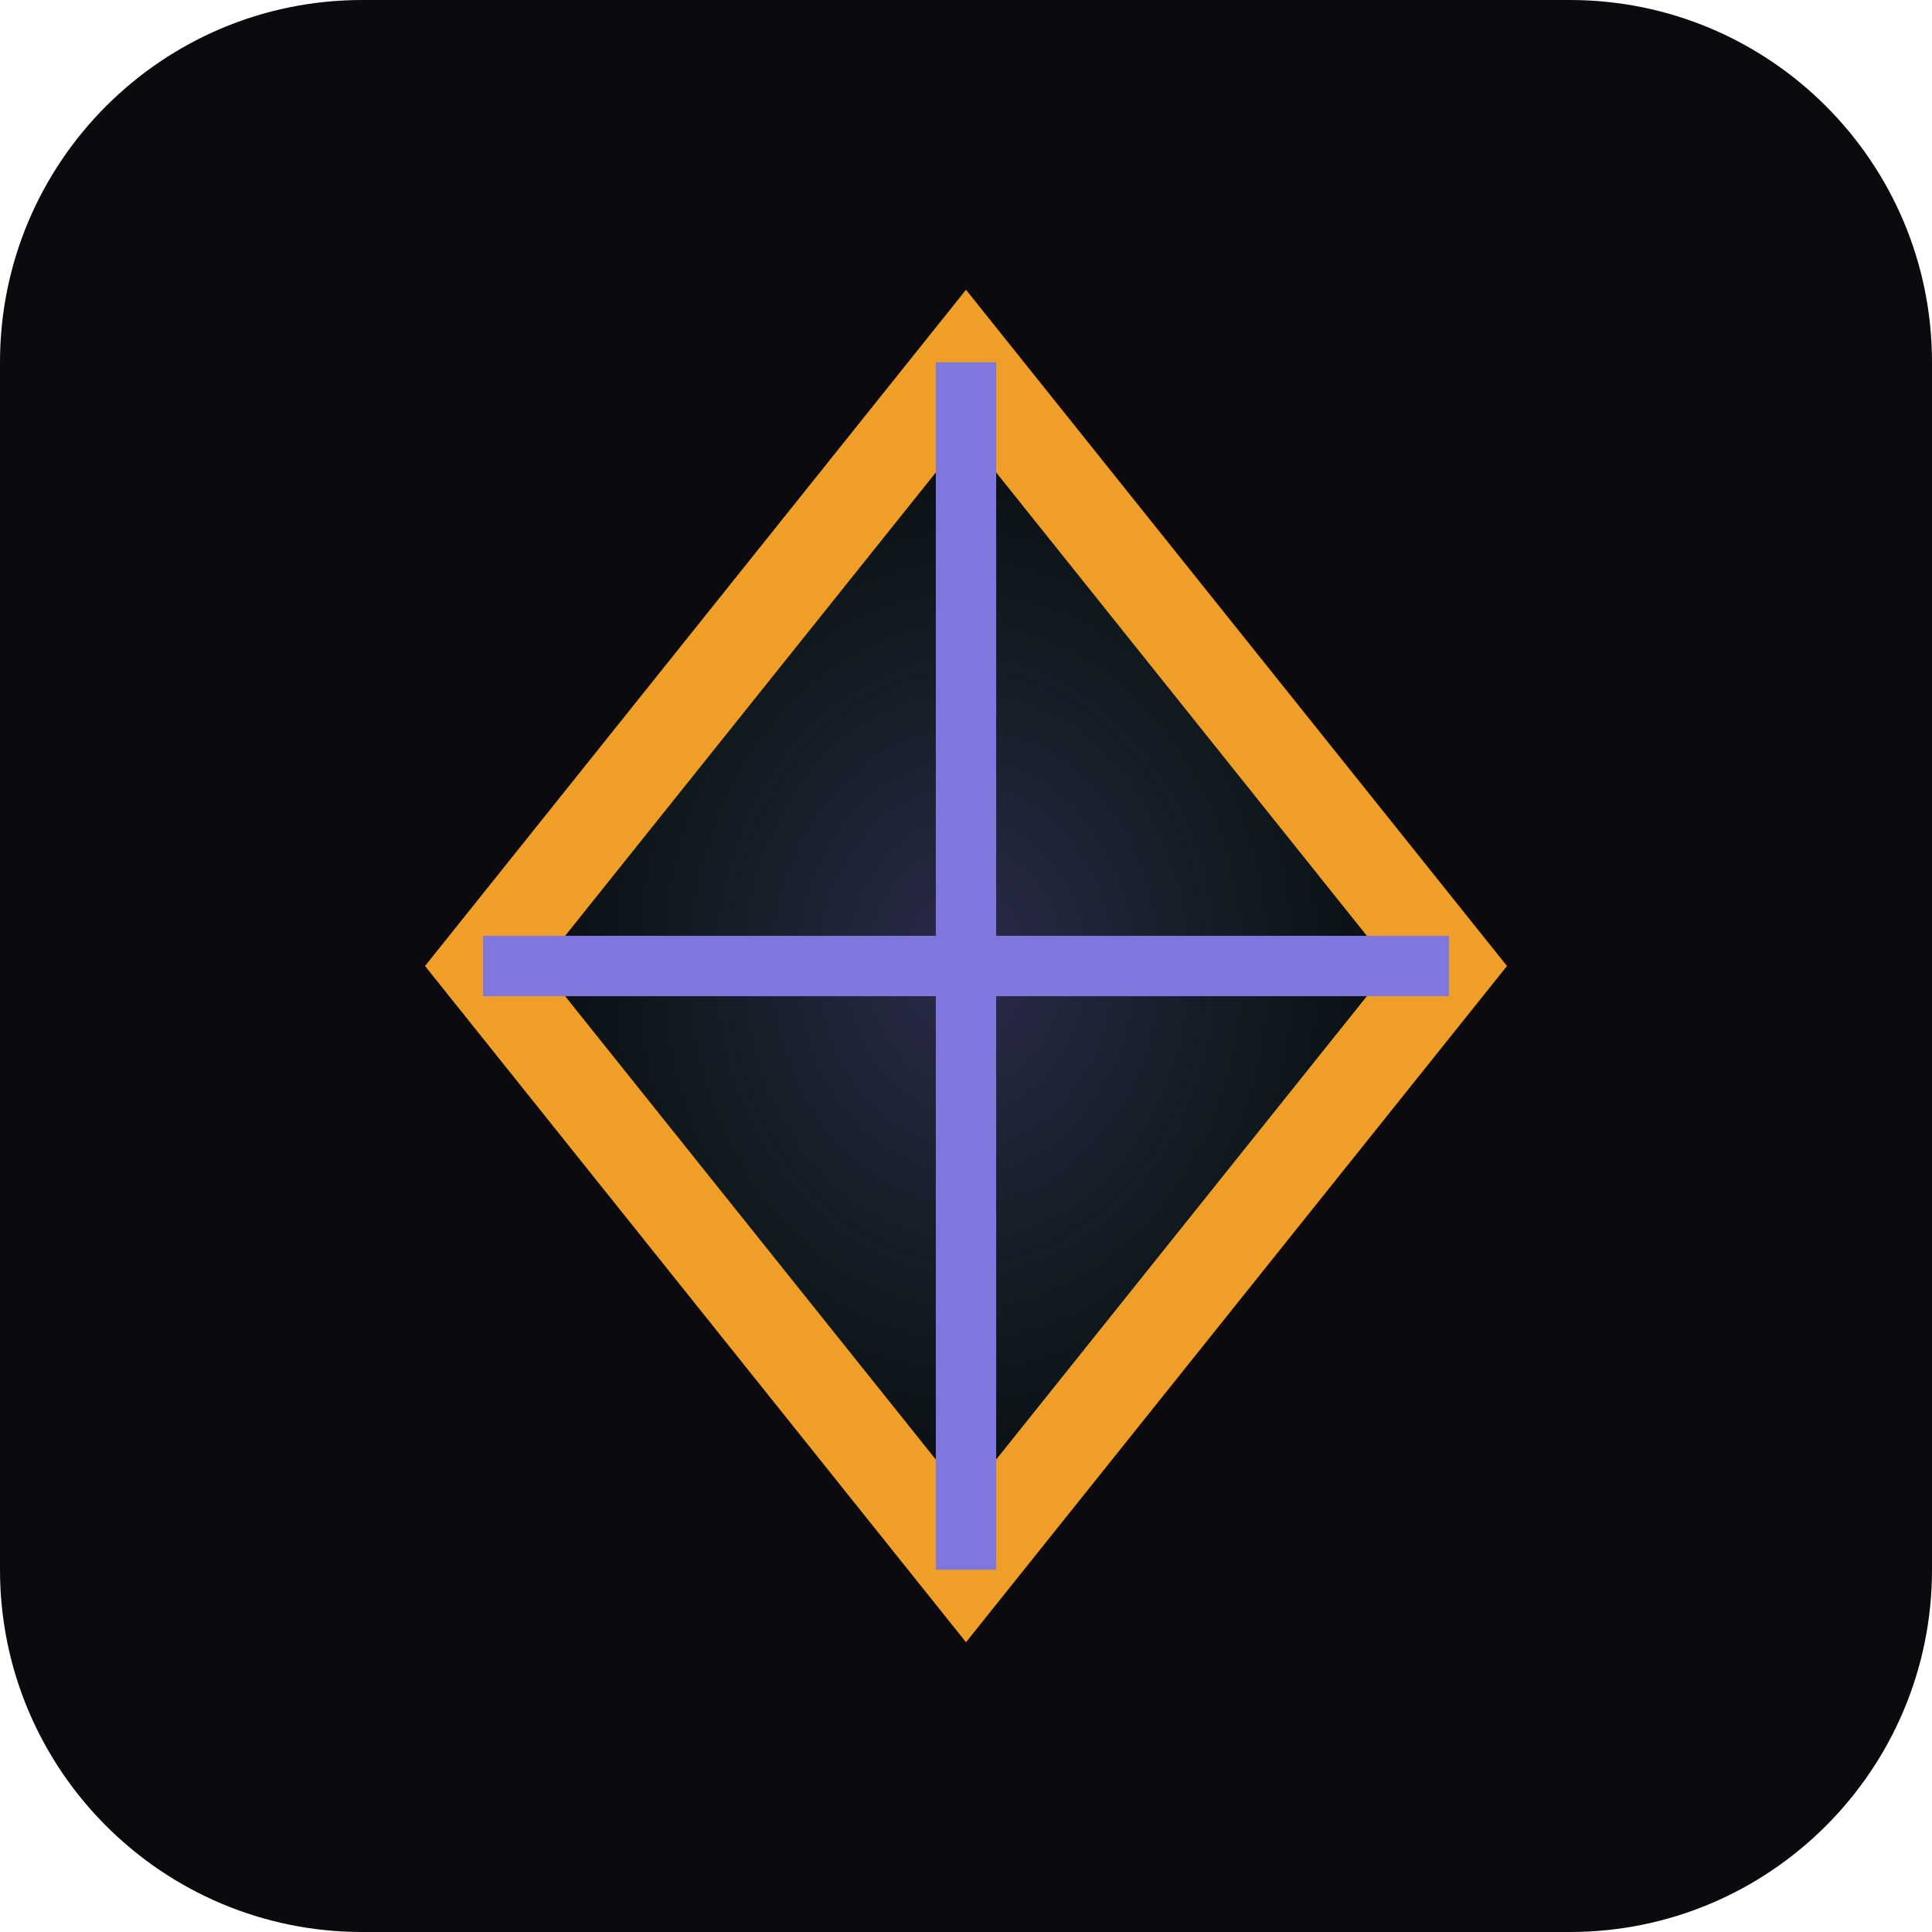
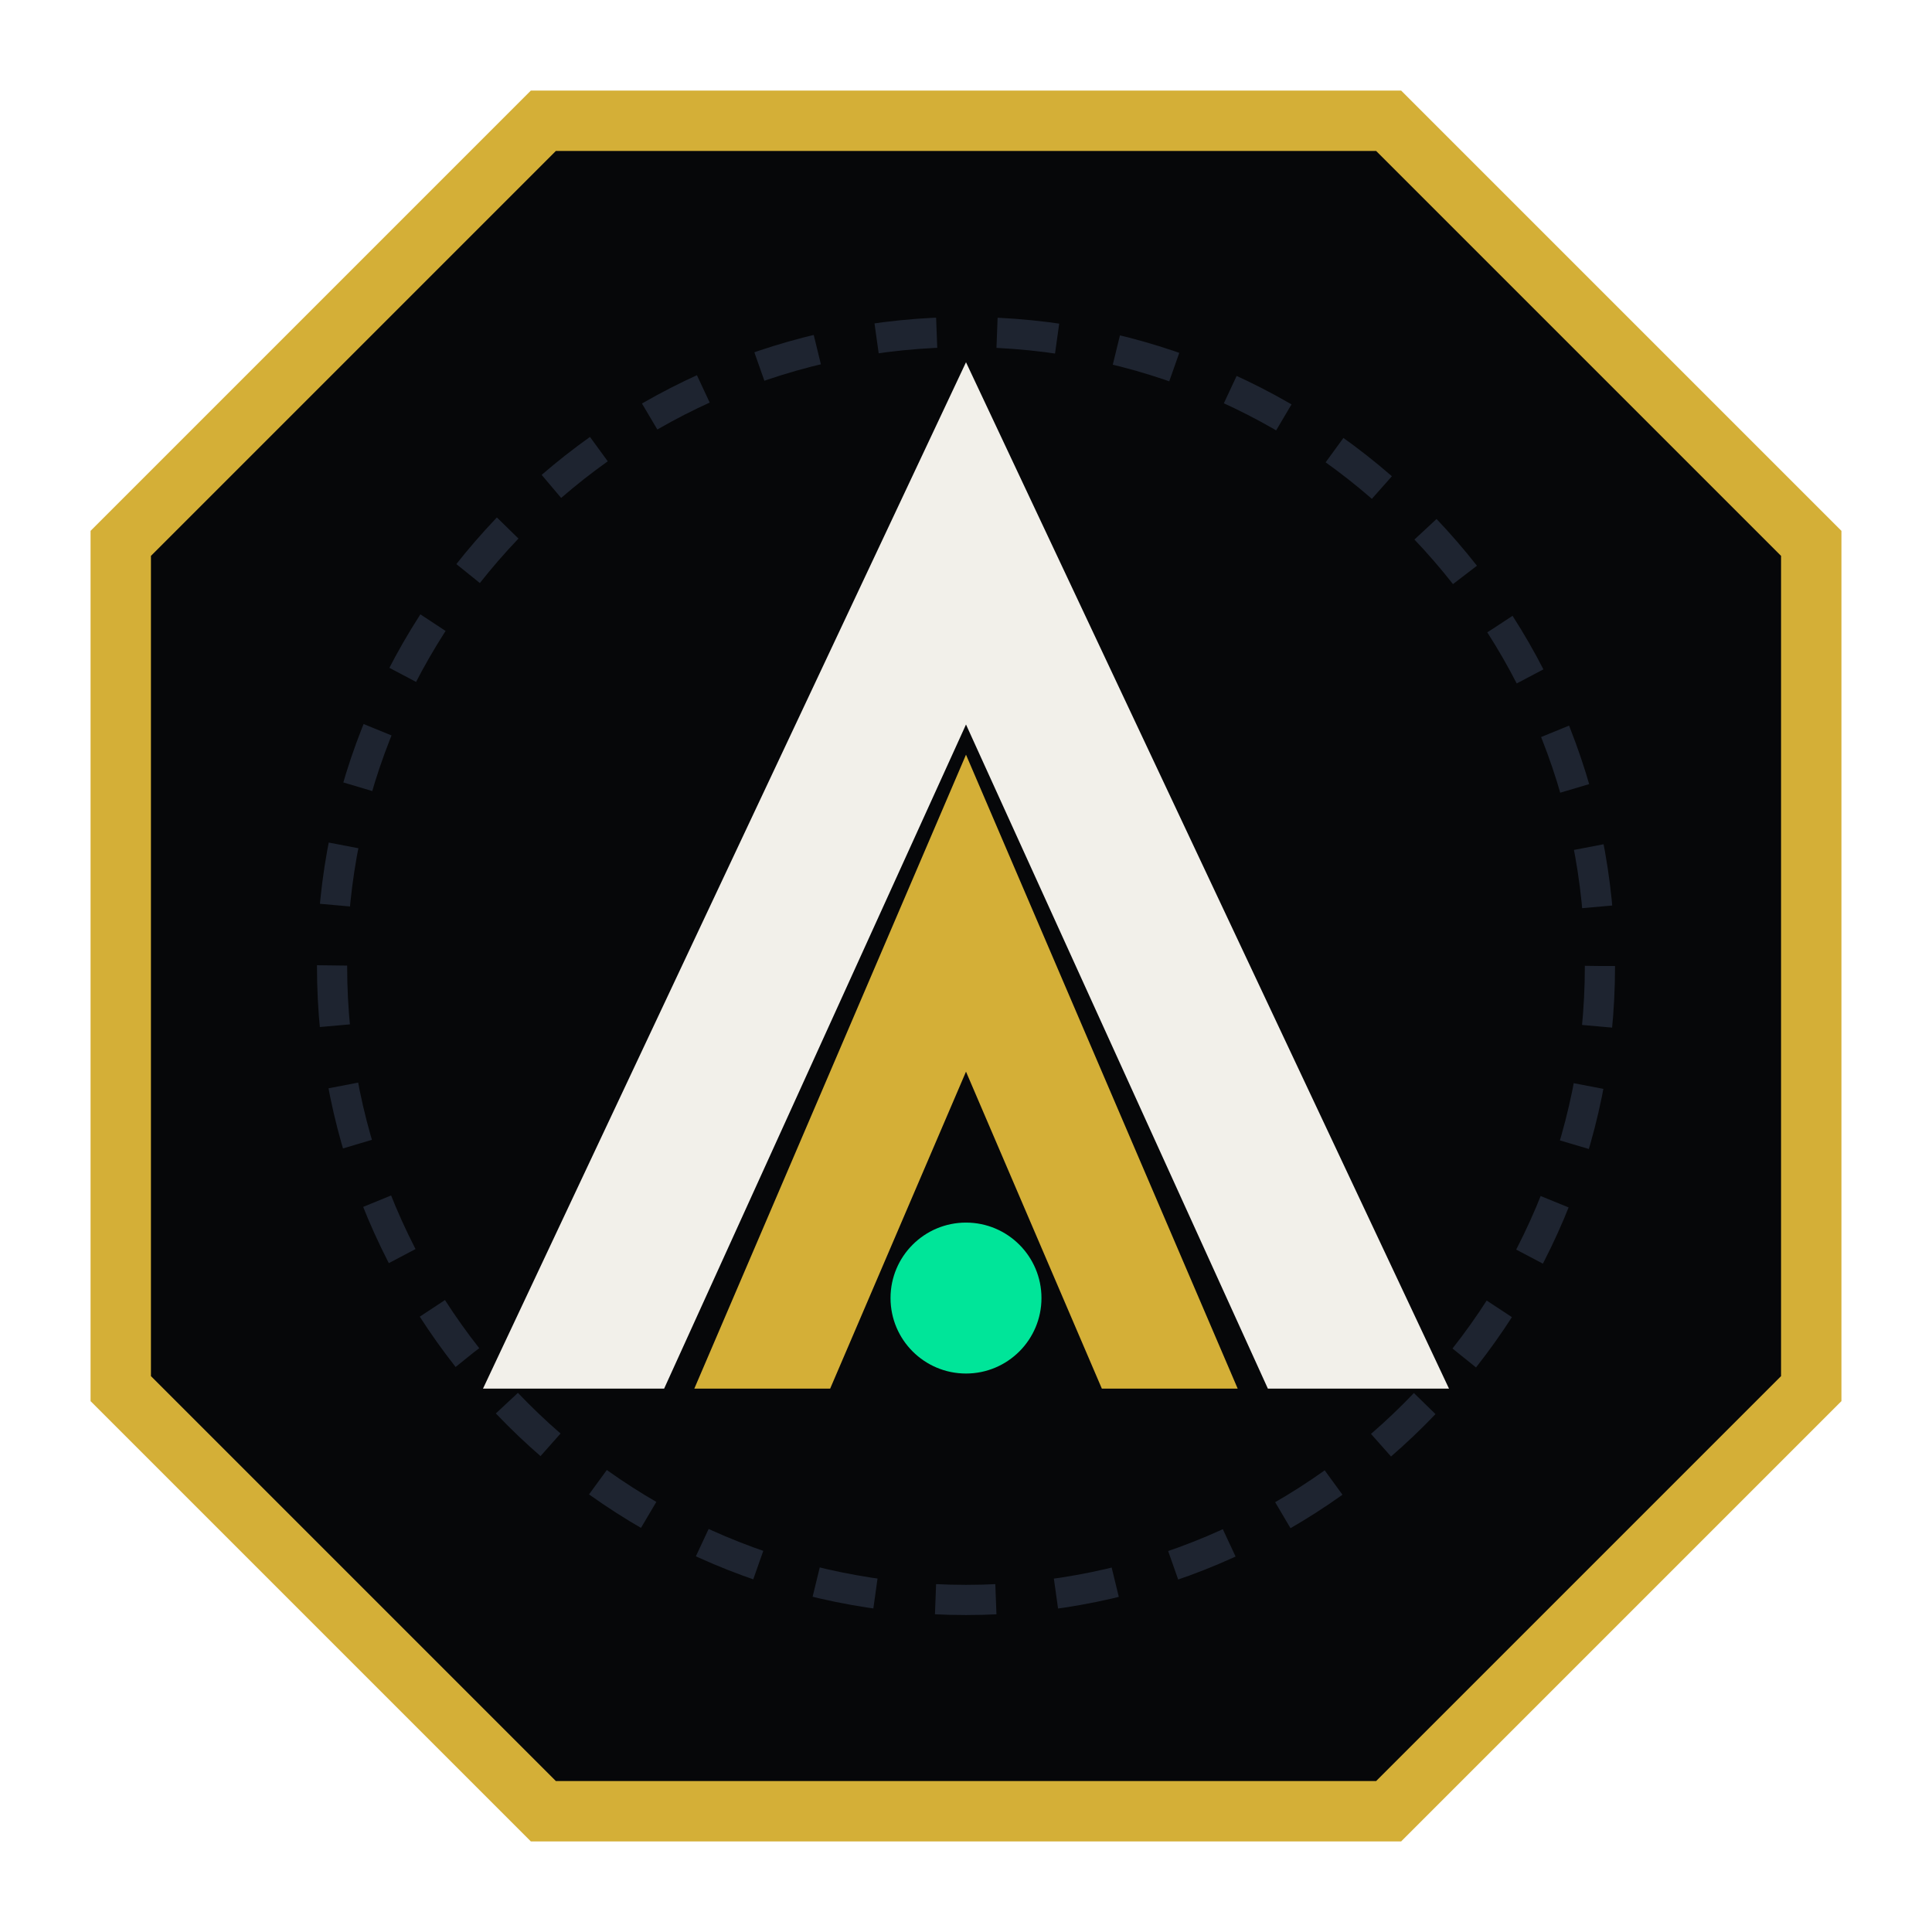
- <svg xmlns="http://www.w3.org/2000/svg" viewBox="0 0 32 32" fill="none">
-   <rect width="32" height="32" rx="6" fill="#0A0A0F" />
-   <path d="M16 6L24 16L16 26L8 16L16 6Z" fill="url(#founder-glow)" stroke="#EF9F27" stroke-width="1.5" />
-   <line x1="16" y1="6" x2="16" y2="26" stroke="#7F77DD" stroke-width="1" />
-   <line x1="8" y1="16" x2="24" y2="16" stroke="#7F77DD" stroke-width="1" />
-   <defs>
-     <radialGradient id="founder-glow" cx="50%" cy="50%" r="50%">
-       <stop offset="0%" stop-color="#7F77DD" stop-opacity="0.3" />
-       <stop offset="100%" stop-color="#1D9E75" stop-opacity="0" />
-     </radialGradient>
-   </defs>
+ <svg xmlns="http://www.w3.org/2000/svg" viewBox="0 0 64 64" fill="none" aria-label="Aldo Arbizu Principal Architect Monogram">
+   <polygon points="18,4 46,4 60,18 60,46 46,60 18,60 4,46 4,18" fill="#060709" stroke="#D4AF37" stroke-width="2" />
+   <circle cx="32" cy="32" r="21" stroke="#1E2430" stroke-width="1" stroke-dasharray="2 2" />
+   <path d="M32 12L48 46H42L32 24L22 46H16L32 12Z" fill="#F2F0EA" />
+   <path d="M32 25L41 46H36.5L32 35.5L27.5 46H23L32 25Z" fill="#D4AF37" />
+   <circle cx="32" cy="43" r="2.5" fill="#00E599" />
</svg>
